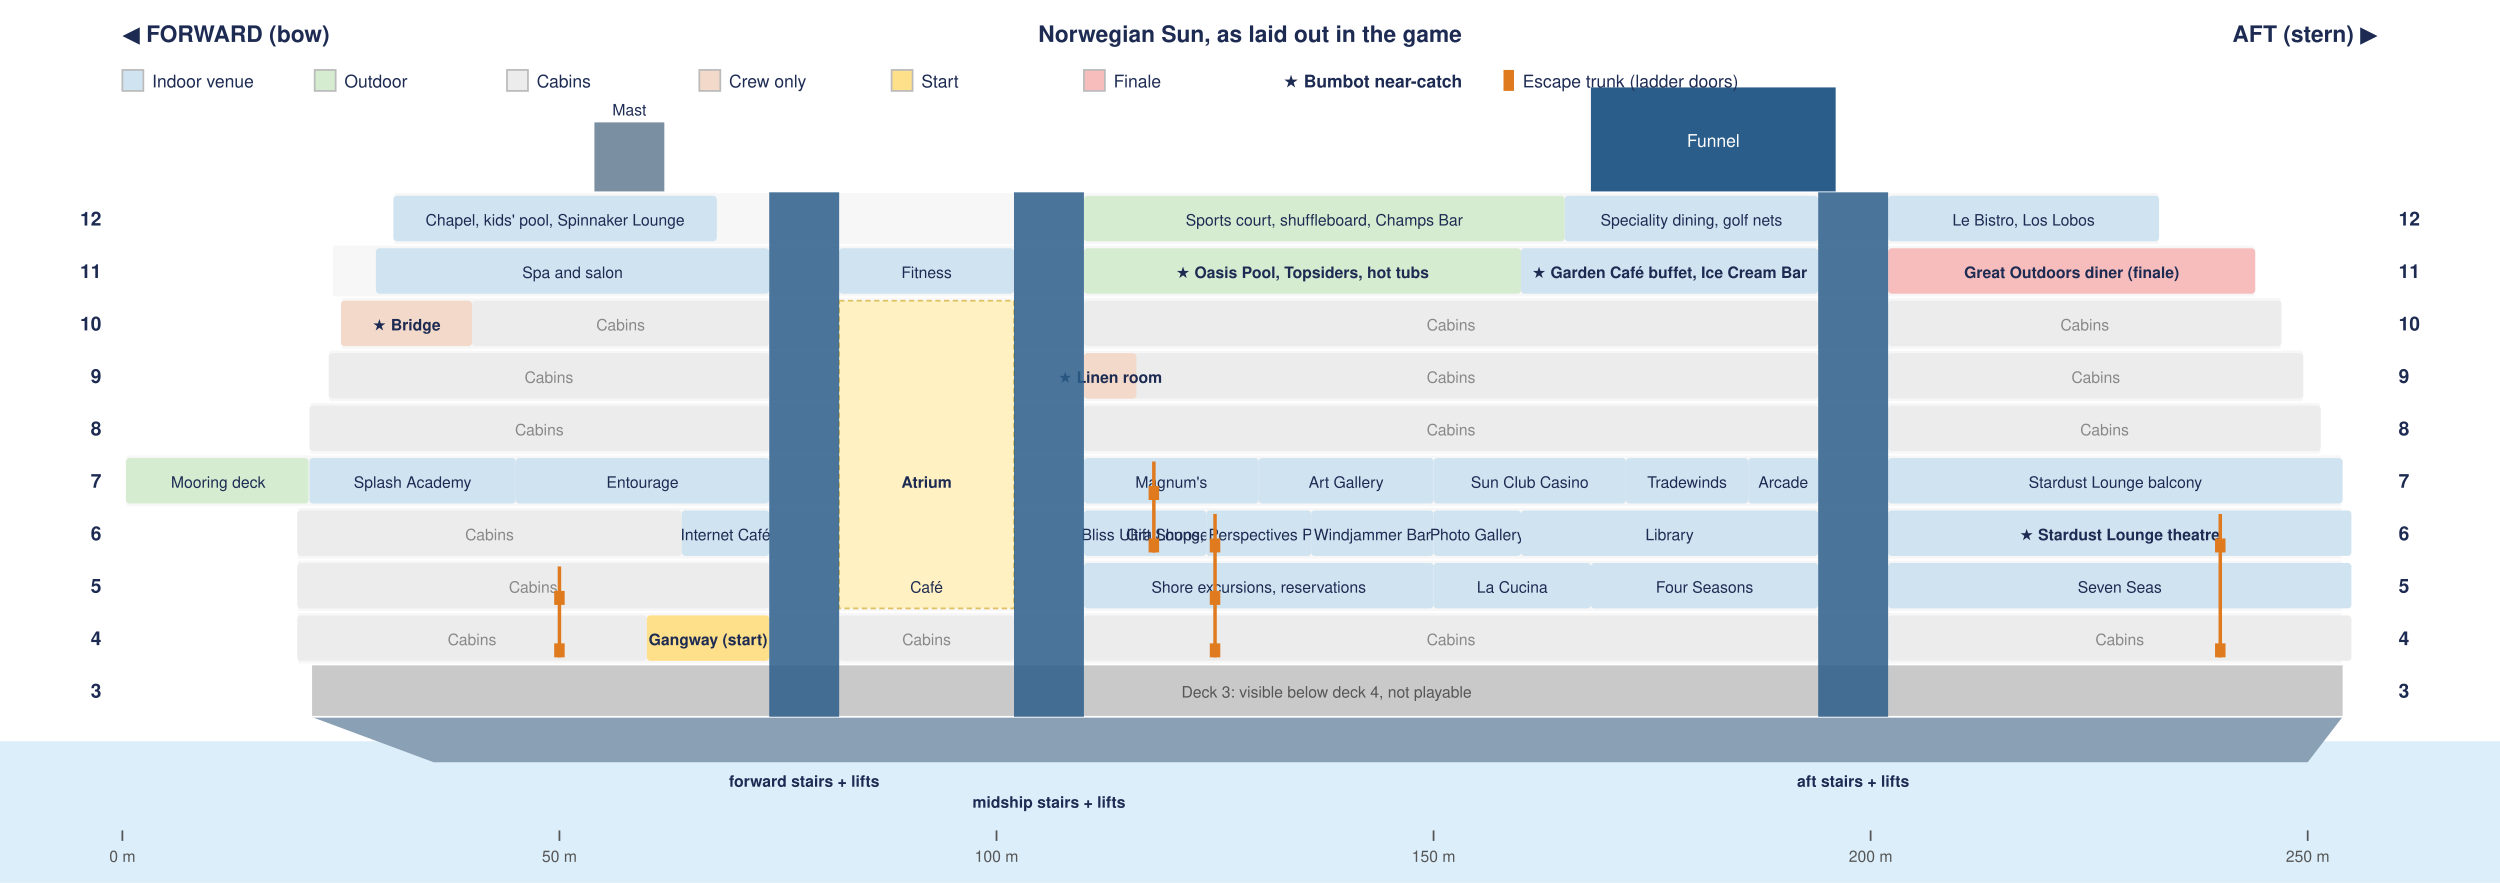
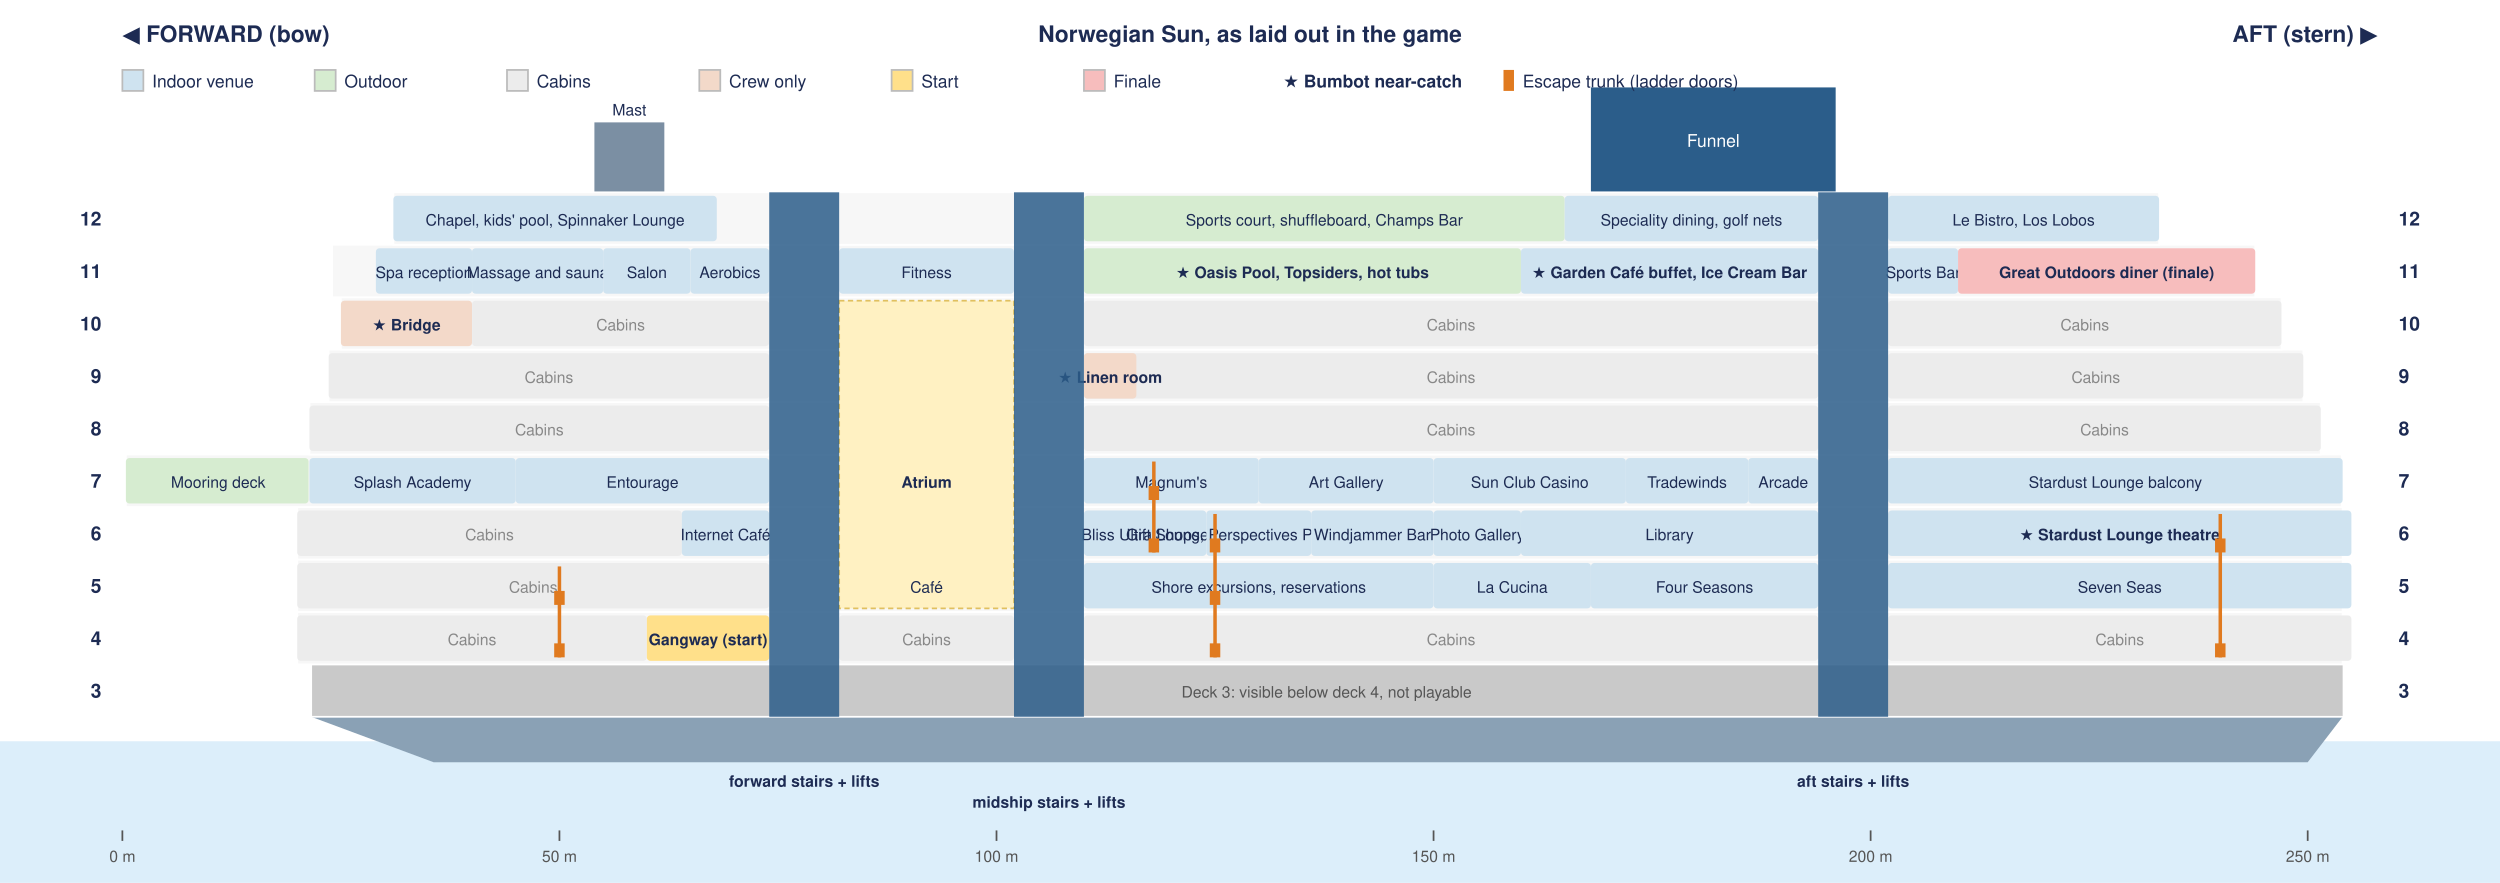
<svg xmlns="http://www.w3.org/2000/svg" width="1430" height="505" viewBox="0 0 1430 505" font-family="Helvetica, Arial, sans-serif">
  <rect width="1430" height="505" fill="#ffffff" />
  <rect x="0" y="424" width="1430" height="81" fill="#dceefa" />
  <polygon points="178,410 1340,410 1320,436 248,436" fill="#8aa1b5" />
  <rect x="910" y="50" width="140" height="60" fill="#2b5d8a" />
  <text x="980.0" y="84.0" font-size="10" text-anchor="middle" fill="#ffffff" font-weight="normal">Funnel</text>
  <rect x="340" y="70" width="40" height="40" fill="#7b8fa3" />
  <text x="360.0" y="66.0" font-size="9" text-anchor="middle" fill="#1d2b53" font-weight="normal">Mast</text>
  <rect x="178" y="380" width="1162.5" height="30" fill="#c9c9c9" stroke="#ffffff" />
  <text x="758.8" y="399.0" font-size="9" text-anchor="middle" fill="#555555" font-weight="normal">Deck 3: visible below deck 4, not playable</text>
  <text x="58.0" y="399.0" font-size="11" text-anchor="end" fill="#1d2b53" font-weight="bold">3</text>
  <text x="1372.0" y="399.0" font-size="11" text-anchor="start" fill="#1d2b53" font-weight="bold">3</text>
  <rect x="170" y="350" width="1170" height="30" fill="#f7f7f7" stroke="#ffffff" />
  <text x="58.0" y="369.0" font-size="11" text-anchor="end" fill="#1d2b53" font-weight="bold">4</text>
  <text x="1372.0" y="369.0" font-size="11" text-anchor="start" fill="#1d2b53" font-weight="bold">4</text>
  <rect x="170" y="320" width="1170" height="30" fill="#f7f7f7" stroke="#ffffff" />
  <text x="58.0" y="339.0" font-size="11" text-anchor="end" fill="#1d2b53" font-weight="bold">5</text>
  <text x="1372.0" y="339.0" font-size="11" text-anchor="start" fill="#1d2b53" font-weight="bold">5</text>
  <rect x="170" y="290" width="1170" height="30" fill="#f7f7f7" stroke="#ffffff" />
  <text x="58.0" y="309.0" font-size="11" text-anchor="end" fill="#1d2b53" font-weight="bold">6</text>
  <text x="1372.0" y="309.0" font-size="11" text-anchor="start" fill="#1d2b53" font-weight="bold">6</text>
  <rect x="72" y="260" width="1267.5" height="30" fill="#f7f7f7" stroke="#ffffff" />
  <text x="58.0" y="279.0" font-size="11" text-anchor="end" fill="#1d2b53" font-weight="bold">7</text>
  <text x="1372.0" y="279.0" font-size="11" text-anchor="start" fill="#1d2b53" font-weight="bold">7</text>
  <rect x="177" y="230" width="1150.5" height="30" fill="#f7f7f7" stroke="#ffffff" />
  <text x="58.0" y="249.0" font-size="11" text-anchor="end" fill="#1d2b53" font-weight="bold">8</text>
  <text x="1372.0" y="249.0" font-size="11" text-anchor="start" fill="#1d2b53" font-weight="bold">8</text>
  <rect x="188" y="200" width="1129.5" height="30" fill="#f7f7f7" stroke="#ffffff" />
  <text x="58.0" y="219.0" font-size="11" text-anchor="end" fill="#1d2b53" font-weight="bold">9</text>
  <text x="1372.0" y="219.0" font-size="11" text-anchor="start" fill="#1d2b53" font-weight="bold">9</text>
  <rect x="195" y="170" width="1110" height="30" fill="#f7f7f7" stroke="#ffffff" />
  <text x="58.0" y="189.0" font-size="11" text-anchor="end" fill="#1d2b53" font-weight="bold">10</text>
  <text x="1372.0" y="189.0" font-size="11" text-anchor="start" fill="#1d2b53" font-weight="bold">10</text>
  <rect x="190" y="140" width="1100" height="30" fill="#f7f7f7" stroke="#ffffff" />
  <text x="58.0" y="159.0" font-size="11" text-anchor="end" fill="#1d2b53" font-weight="bold">11</text>
  <text x="1372.0" y="159.0" font-size="11" text-anchor="start" fill="#1d2b53" font-weight="bold">11</text>
  <rect x="225" y="110" width="1010" height="30" fill="#f7f7f7" stroke="#ffffff" />
  <text x="58.0" y="129.0" font-size="11" text-anchor="end" fill="#1d2b53" font-weight="bold">12</text>
  <text x="1372.0" y="129.0" font-size="11" text-anchor="start" fill="#1d2b53" font-weight="bold">12</text>
  <rect x="225" y="112" width="185" height="26" rx="2" fill="#cfe3f0" />
  <text x="317.5" y="129.0" font-size="9" text-anchor="middle" fill="#1d2b53" font-weight="normal">Chapel, kids' pool, Spinnaker Lounge</text>
  <rect x="620" y="112" width="275" height="26" rx="2" fill="#d6ecd0" />
  <text x="757.5" y="129.0" font-size="9" text-anchor="middle" fill="#1d2b53" font-weight="normal">Sports court, shuffleboard, Champs Bar</text>
  <rect x="895" y="112" width="145" height="26" rx="2" fill="#cfe3f0" />
  <text x="967.5" y="129.0" font-size="9" text-anchor="middle" fill="#1d2b53" font-weight="normal">Speciality dining, golf nets</text>
  <rect x="1080" y="112" width="155" height="26" rx="2" fill="#cfe3f0" />
  <text x="1157.5" y="129.0" font-size="9" text-anchor="middle" fill="#1d2b53" font-weight="normal">Le Bistro, Los Lobos</text>
-   <rect x="215" y="142" width="225" height="26" rx="2" fill="#cfe3f0" />
-   <text x="327.5" y="159.0" font-size="9" text-anchor="middle" fill="#1d2b53" font-weight="normal">Spa and salon</text>
+   <rect x="215" y="142" width="55" height="26" rx="2" fill="#cfe3f0" />
+   <text x="242.5" y="159.0" font-size="9" text-anchor="middle" fill="#1d2b53" font-weight="normal">Spa reception</text>
+   <rect x="270" y="142" width="75" height="26" rx="2" fill="#cfe3f0" />
+   <text x="307.5" y="159.0" font-size="9" text-anchor="middle" fill="#1d2b53" font-weight="normal">Massage and sauna</text>
+   <rect x="345" y="142" width="50" height="26" rx="2" fill="#cfe3f0" />
+   <text x="370.0" y="159.0" font-size="9" text-anchor="middle" fill="#1d2b53" font-weight="normal">Salon</text>
+   <rect x="395" y="142" width="45" height="26" rx="2" fill="#cfe3f0" />
+   <text x="417.5" y="159.0" font-size="9" text-anchor="middle" fill="#1d2b53" font-weight="normal">Aerobics</text>
  <rect x="480" y="142" width="100" height="26" rx="2" fill="#cfe3f0" />
  <text x="530.0" y="159.0" font-size="9" text-anchor="middle" fill="#1d2b53" font-weight="normal">Fitness</text>
  <rect x="620" y="142" width="250" height="26" rx="2" fill="#d6ecd0" />
  <text x="745.0" y="159.0" font-size="9" text-anchor="middle" fill="#1d2b53" font-weight="bold">★ Oasis Pool, Topsiders, hot tubs</text>
  <rect x="870" y="142" width="170" height="26" rx="2" fill="#cfe3f0" />
  <text x="955.0" y="159.0" font-size="9" text-anchor="middle" fill="#1d2b53" font-weight="bold">★ Garden Café buffet, Ice Cream Bar</text>
-   <rect x="1080" y="142" width="210" height="26" rx="2" fill="#f7bdbd" />
-   <text x="1185.0" y="159.0" font-size="9" text-anchor="middle" fill="#1d2b53" font-weight="bold">Great Outdoors diner (finale)</text>
+   <rect x="1080" y="142" width="40" height="26" rx="2" fill="#cfe3f0" />
+   <text x="1100.0" y="159.0" font-size="9" text-anchor="middle" fill="#1d2b53" font-weight="normal">Sports Bar</text>
+   <rect x="1120" y="142" width="170" height="26" rx="2" fill="#f7bdbd" />
+   <text x="1205.0" y="159.0" font-size="9" text-anchor="middle" fill="#1d2b53" font-weight="bold">Great Outdoors diner (finale)</text>
  <rect x="195" y="172" width="75" height="26" rx="2" fill="#f3d9c9" />
  <text x="232.5" y="189.0" font-size="9" text-anchor="middle" fill="#1d2b53" font-weight="bold">★ Bridge</text>
  <rect x="270" y="172" width="170" height="26" rx="2" fill="#ececec" />
  <text x="355.0" y="189.0" font-size="9" text-anchor="middle" fill="#888888" font-weight="normal">Cabins</text>
  <rect x="620" y="172" width="420" height="26" rx="2" fill="#ececec" />
  <text x="830.0" y="189.0" font-size="9" text-anchor="middle" fill="#888888" font-weight="normal">Cabins</text>
  <rect x="1080" y="172" width="225" height="26" rx="2" fill="#ececec" />
  <text x="1192.5" y="189.0" font-size="9" text-anchor="middle" fill="#888888" font-weight="normal">Cabins</text>
  <rect x="188" y="202" width="252.0" height="26" rx="2" fill="#ececec" />
  <text x="314.0" y="219.0" font-size="9" text-anchor="middle" fill="#888888" font-weight="normal">Cabins</text>
  <rect x="620" y="202" width="420" height="26" rx="2" fill="#ececec" />
  <text x="830.0" y="219.0" font-size="9" text-anchor="middle" fill="#888888" font-weight="normal">Cabins</text>
  <rect x="1080" y="202" width="237.5" height="26" rx="2" fill="#ececec" />
  <text x="1198.8" y="219.0" font-size="9" text-anchor="middle" fill="#888888" font-weight="normal">Cabins</text>
  <rect x="177" y="232" width="263.0" height="26" rx="2" fill="#ececec" />
  <text x="308.5" y="249.0" font-size="9" text-anchor="middle" fill="#888888" font-weight="normal">Cabins</text>
  <rect x="620" y="232" width="420" height="26" rx="2" fill="#ececec" />
  <text x="830.0" y="249.0" font-size="9" text-anchor="middle" fill="#888888" font-weight="normal">Cabins</text>
  <rect x="1080" y="232" width="247.5" height="26" rx="2" fill="#ececec" />
  <text x="1203.8" y="249.0" font-size="9" text-anchor="middle" fill="#888888" font-weight="normal">Cabins</text>
  <rect x="72" y="262" width="104.5" height="26" rx="2" fill="#d6ecd0" />
  <text x="124.8" y="279.0" font-size="9" text-anchor="middle" fill="#1d2b53" font-weight="normal">Mooring deck</text>
  <rect x="177" y="262" width="118.0" height="26" rx="2" fill="#cfe3f0" />
  <text x="236.0" y="279.0" font-size="9" text-anchor="middle" fill="#1d2b53" font-weight="normal">Splash Academy</text>
  <rect x="295" y="262" width="145" height="26" rx="2" fill="#cfe3f0" />
  <text x="367.5" y="279.0" font-size="9" text-anchor="middle" fill="#1d2b53" font-weight="normal">Entourage</text>
  <rect x="620" y="262" width="100" height="26" rx="2" fill="#cfe3f0" />
  <text x="670.0" y="279.0" font-size="9" text-anchor="middle" fill="#1d2b53" font-weight="normal">Magnum's</text>
  <rect x="720" y="262" width="100" height="26" rx="2" fill="#cfe3f0" />
  <text x="770.0" y="279.0" font-size="9" text-anchor="middle" fill="#1d2b53" font-weight="normal">Art Gallery</text>
  <rect x="820" y="262" width="110" height="26" rx="2" fill="#cfe3f0" />
  <text x="875.0" y="279.0" font-size="9" text-anchor="middle" fill="#1d2b53" font-weight="normal">Sun Club Casino</text>
  <rect x="930" y="262" width="70" height="26" rx="2" fill="#cfe3f0" />
  <text x="965.0" y="279.0" font-size="9" text-anchor="middle" fill="#1d2b53" font-weight="normal">Tradewinds</text>
  <rect x="1000" y="262" width="40" height="26" rx="2" fill="#cfe3f0" />
  <text x="1020.0" y="279.0" font-size="9" text-anchor="middle" fill="#1d2b53" font-weight="normal">Arcade</text>
  <rect x="1080" y="262" width="260" height="26" rx="2" fill="#cfe3f0" />
  <text x="1210.0" y="279.0" font-size="9" text-anchor="middle" fill="#1d2b53" font-weight="normal">Stardust Lounge balcony</text>
  <rect x="170" y="292" width="220" height="26" rx="2" fill="#ececec" />
  <text x="280.0" y="309.0" font-size="9" text-anchor="middle" fill="#888888" font-weight="normal">Cabins</text>
  <rect x="390" y="292" width="50" height="26" rx="2" fill="#cfe3f0" />
  <text x="415.0" y="309.0" font-size="9" text-anchor="middle" fill="#1d2b53" font-weight="normal">Internet Café</text>
  <rect x="620" y="292" width="70" height="26" rx="2" fill="#cfe3f0" />
  <text x="655.0" y="309.0" font-size="9" text-anchor="middle" fill="#1d2b53" font-weight="normal">Bliss Ultra Lounge</text>
  <rect x="690" y="292" width="60" height="26" rx="2" fill="#cfe3f0" />
  <text x="720.0" y="309.0" font-size="9" text-anchor="middle" fill="#1d2b53" font-weight="normal">Gift Shops, Perspectives Photo Studio</text>
  <rect x="750" y="292" width="70" height="26" rx="2" fill="#cfe3f0" />
  <text x="785.0" y="309.0" font-size="9" text-anchor="middle" fill="#1d2b53" font-weight="normal">Windjammer Bar</text>
  <rect x="820" y="292" width="50" height="26" rx="2" fill="#cfe3f0" />
  <text x="845.0" y="309.0" font-size="9" text-anchor="middle" fill="#1d2b53" font-weight="normal">Photo Gallery</text>
  <rect x="870" y="292" width="170" height="26" rx="2" fill="#cfe3f0" />
  <text x="955.0" y="309.0" font-size="9" text-anchor="middle" fill="#1d2b53" font-weight="normal">Library</text>
  <rect x="1080" y="292" width="265" height="26" rx="2" fill="#cfe3f0" />
  <text x="1212.5" y="309.0" font-size="9" text-anchor="middle" fill="#1d2b53" font-weight="bold">★ Stardust Lounge theatre</text>
  <rect x="170" y="322" width="270" height="26" rx="2" fill="#ececec" />
  <text x="305.0" y="339.0" font-size="9" text-anchor="middle" fill="#888888" font-weight="normal">Cabins</text>
  <rect x="620" y="322" width="200" height="26" rx="2" fill="#cfe3f0" />
  <text x="720.0" y="339.0" font-size="9" text-anchor="middle" fill="#1d2b53" font-weight="normal">Shore excursions, reservations</text>
  <rect x="820" y="322" width="90" height="26" rx="2" fill="#cfe3f0" />
  <text x="865.0" y="339.0" font-size="9" text-anchor="middle" fill="#1d2b53" font-weight="normal">La Cucina</text>
  <rect x="910" y="322" width="130" height="26" rx="2" fill="#cfe3f0" />
  <text x="975.0" y="339.0" font-size="9" text-anchor="middle" fill="#1d2b53" font-weight="normal">Four Seasons</text>
  <rect x="1080" y="322" width="265" height="26" rx="2" fill="#cfe3f0" />
  <text x="1212.5" y="339.0" font-size="9" text-anchor="middle" fill="#1d2b53" font-weight="normal">Seven Seas</text>
  <rect x="170" y="352" width="200" height="26" rx="2" fill="#ececec" />
  <text x="270.0" y="369.0" font-size="9" text-anchor="middle" fill="#888888" font-weight="normal">Cabins</text>
  <rect x="370" y="352" width="70" height="26" rx="2" fill="#ffe08a" />
  <text x="405.0" y="369.0" font-size="9" text-anchor="middle" fill="#1d2b53" font-weight="bold">Gangway (start)</text>
  <rect x="480" y="352" width="100" height="26" rx="2" fill="#ececec" />
  <text x="530.0" y="369.0" font-size="9" text-anchor="middle" fill="#888888" font-weight="normal">Cabins</text>
  <rect x="620" y="352" width="420" height="26" rx="2" fill="#ececec" />
  <text x="830.0" y="369.0" font-size="9" text-anchor="middle" fill="#888888" font-weight="normal">Cabins</text>
  <rect x="1080" y="352" width="265" height="26" rx="2" fill="#ececec" />
  <text x="1212.5" y="369.0" font-size="9" text-anchor="middle" fill="#888888" font-weight="normal">Cabins</text>
  <rect x="620" y="202" width="30" height="26" rx="2" fill="#f3d9c9" />
  <text x="635.0" y="219.0" font-size="9" text-anchor="middle" fill="#1d2b53" font-weight="bold">★ Linen room</text>
  <rect x="480" y="172" width="100" height="176" fill="#fff1c2" stroke="#e0c060" stroke-dasharray="3,2" />
  <text x="530.0" y="279.0" font-size="9" text-anchor="middle" fill="#1d2b53" font-weight="bold">Atrium</text>
  <text x="530.0" y="339.0" font-size="9" text-anchor="middle" fill="#1d2b53" font-weight="normal">Café</text>
  <rect x="440" y="110" width="40" height="300" fill="#2b5d8a" opacity="0.85" />
  <text x="460.0" y="450.0" font-size="9" text-anchor="middle" fill="#1d2b53" font-weight="bold">forward stairs + lifts</text>
  <rect x="580" y="110" width="40" height="300" fill="#2b5d8a" opacity="0.85" />
  <text x="600.0" y="462.0" font-size="9" text-anchor="middle" fill="#1d2b53" font-weight="bold">midship stairs + lifts</text>
  <rect x="1040" y="110" width="40" height="300" fill="#2b5d8a" opacity="0.85" />
  <text x="1060.0" y="450.0" font-size="9" text-anchor="middle" fill="#1d2b53" font-weight="bold">aft stairs + lifts</text>
  <line x1="320.0" y1="324" x2="320.0" y2="376" stroke="#e07a1f" stroke-width="2" />
  <rect x="317.0" y="368" width="6" height="8" fill="#e07a1f" />
  <rect x="317.0" y="338" width="6" height="8" fill="#e07a1f" />
  <line x1="695.0" y1="294" x2="695.0" y2="376" stroke="#e07a1f" stroke-width="2" />
  <rect x="692.0" y="368" width="6" height="8" fill="#e07a1f" />
  <rect x="692.0" y="338" width="6" height="8" fill="#e07a1f" />
  <rect x="692.0" y="308" width="6" height="8" fill="#e07a1f" />
  <line x1="1270.0" y1="294" x2="1270.0" y2="376" stroke="#e07a1f" stroke-width="2" />
  <rect x="1267.0" y="368" width="6" height="8" fill="#e07a1f" />
  <rect x="1267.0" y="308" width="6" height="8" fill="#e07a1f" />
  <line x1="660.0" y1="264" x2="660.0" y2="316" stroke="#e07a1f" stroke-width="2" />
  <rect x="657.0" y="308" width="6" height="8" fill="#e07a1f" />
  <rect x="657.0" y="278" width="6" height="8" fill="#e07a1f" />
  <text x="70.0" y="24.0" font-size="13" text-anchor="start" fill="#1d2b53" font-weight="bold">◀ FORWARD (bow)</text>
  <text x="1360.0" y="24.0" font-size="13" text-anchor="end" fill="#1d2b53" font-weight="bold">AFT (stern) ▶</text>
  <text x="715.0" y="24.0" font-size="13" text-anchor="middle" fill="#1d2b53" font-weight="bold">Norwegian Sun, as laid out in the game</text>
  <line x1="70" y1="475" x2="70" y2="481" stroke="#555" />
  <text x="70.0" y="493.0" font-size="9" text-anchor="middle" fill="#555555" font-weight="normal">0 m</text>
  <line x1="320" y1="475" x2="320" y2="481" stroke="#555" />
  <text x="320.0" y="493.0" font-size="9" text-anchor="middle" fill="#555555" font-weight="normal">50 m</text>
  <line x1="570" y1="475" x2="570" y2="481" stroke="#555" />
  <text x="570.0" y="493.0" font-size="9" text-anchor="middle" fill="#555555" font-weight="normal">100 m</text>
  <line x1="820" y1="475" x2="820" y2="481" stroke="#555" />
  <text x="820.0" y="493.0" font-size="9" text-anchor="middle" fill="#555555" font-weight="normal">150 m</text>
  <line x1="1070" y1="475" x2="1070" y2="481" stroke="#555" />
  <text x="1070.0" y="493.0" font-size="9" text-anchor="middle" fill="#555555" font-weight="normal">200 m</text>
  <line x1="1320" y1="475" x2="1320" y2="481" stroke="#555" />
  <text x="1320.0" y="493.0" font-size="9" text-anchor="middle" fill="#555555" font-weight="normal">250 m</text>
  <rect x="70" y="40" width="12" height="12" fill="#cfe3f0" stroke="#bbb" />
  <text x="87.0" y="50.0" font-size="10" text-anchor="start" fill="#1d2b53" font-weight="normal">Indoor venue</text>
  <rect x="180" y="40" width="12" height="12" fill="#d6ecd0" stroke="#bbb" />
  <text x="197.0" y="50.0" font-size="10" text-anchor="start" fill="#1d2b53" font-weight="normal">Outdoor</text>
  <rect x="290" y="40" width="12" height="12" fill="#ececec" stroke="#bbb" />
  <text x="307.0" y="50.0" font-size="10" text-anchor="start" fill="#1d2b53" font-weight="normal">Cabins</text>
  <rect x="400" y="40" width="12" height="12" fill="#f3d9c9" stroke="#bbb" />
  <text x="417.0" y="50.0" font-size="10" text-anchor="start" fill="#1d2b53" font-weight="normal">Crew only</text>
  <rect x="510" y="40" width="12" height="12" fill="#ffe08a" stroke="#bbb" />
  <text x="527.0" y="50.0" font-size="10" text-anchor="start" fill="#1d2b53" font-weight="normal">Start</text>
  <rect x="620" y="40" width="12" height="12" fill="#f7bdbd" stroke="#bbb" />
  <text x="637.0" y="50.0" font-size="10" text-anchor="start" fill="#1d2b53" font-weight="normal">Finale</text>
  <text x="734.0" y="50.0" font-size="10" text-anchor="start" fill="#1d2b53" font-weight="bold">★ Bumbot near-catch</text>
  <rect x="860" y="40" width="6" height="12" fill="#e07a1f" />
  <text x="871.0" y="50.0" font-size="10" text-anchor="start" fill="#1d2b53" font-weight="normal">Escape trunk (ladder doors)</text>
</svg>
